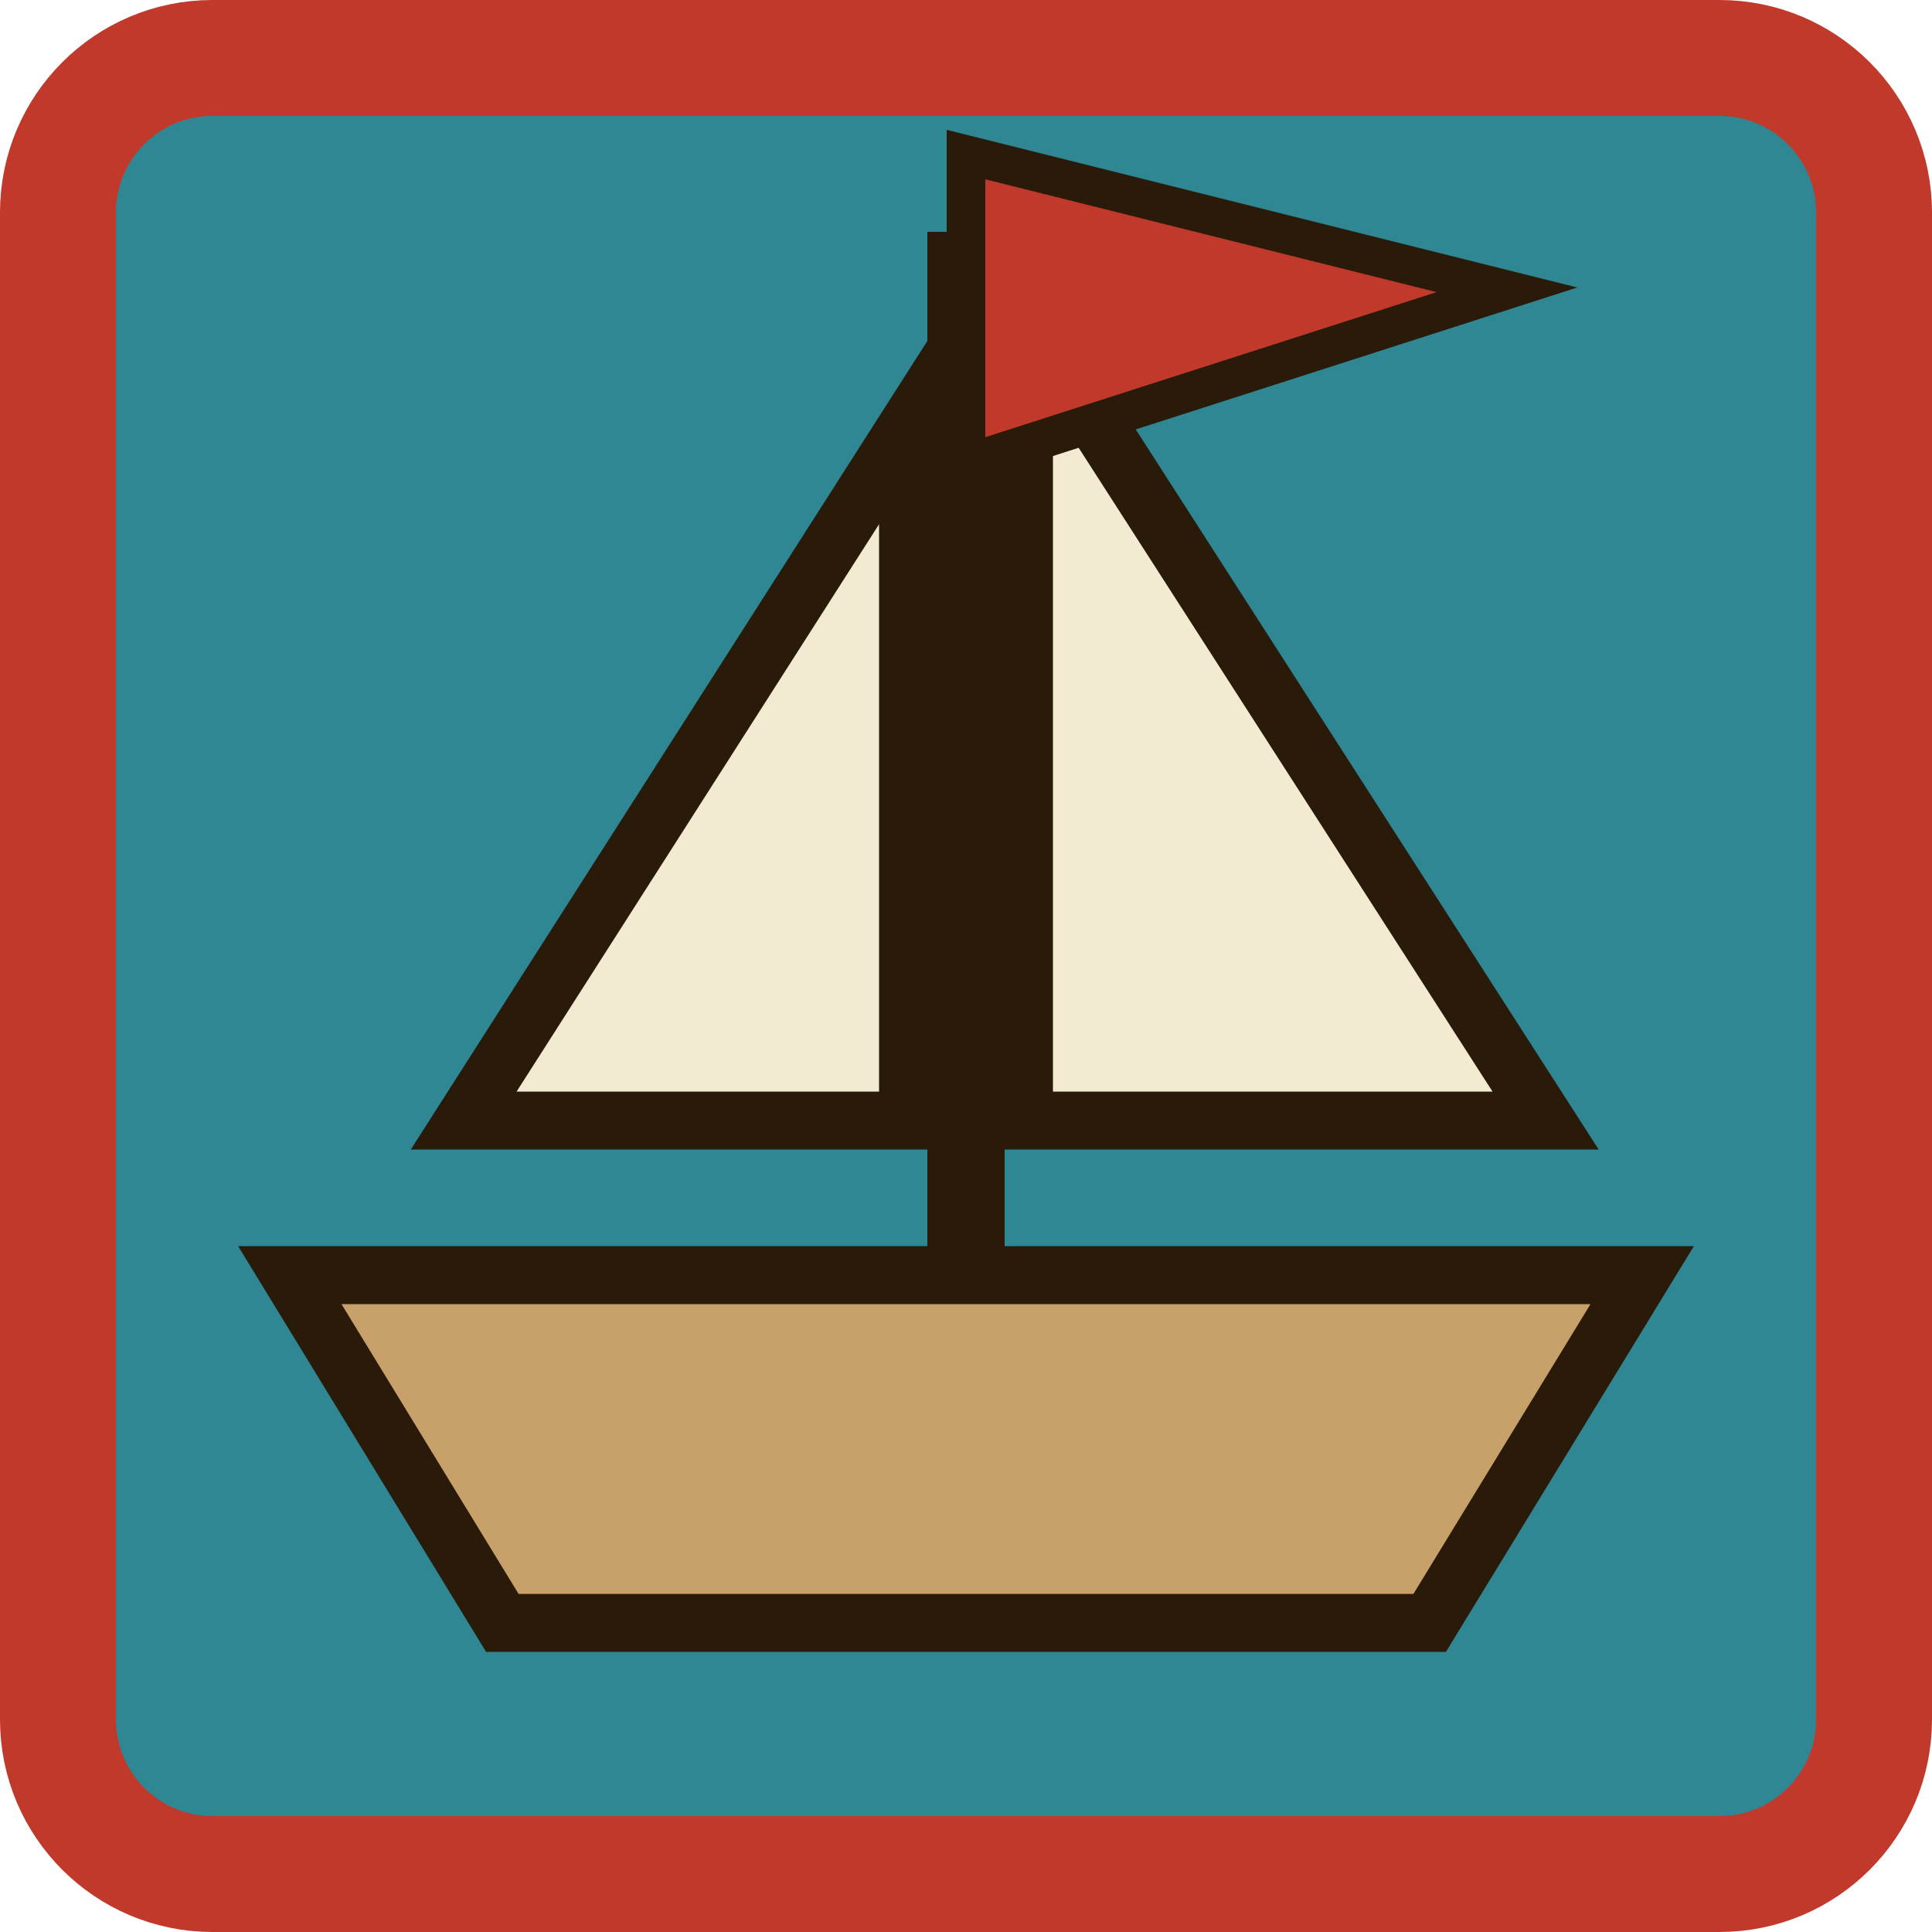
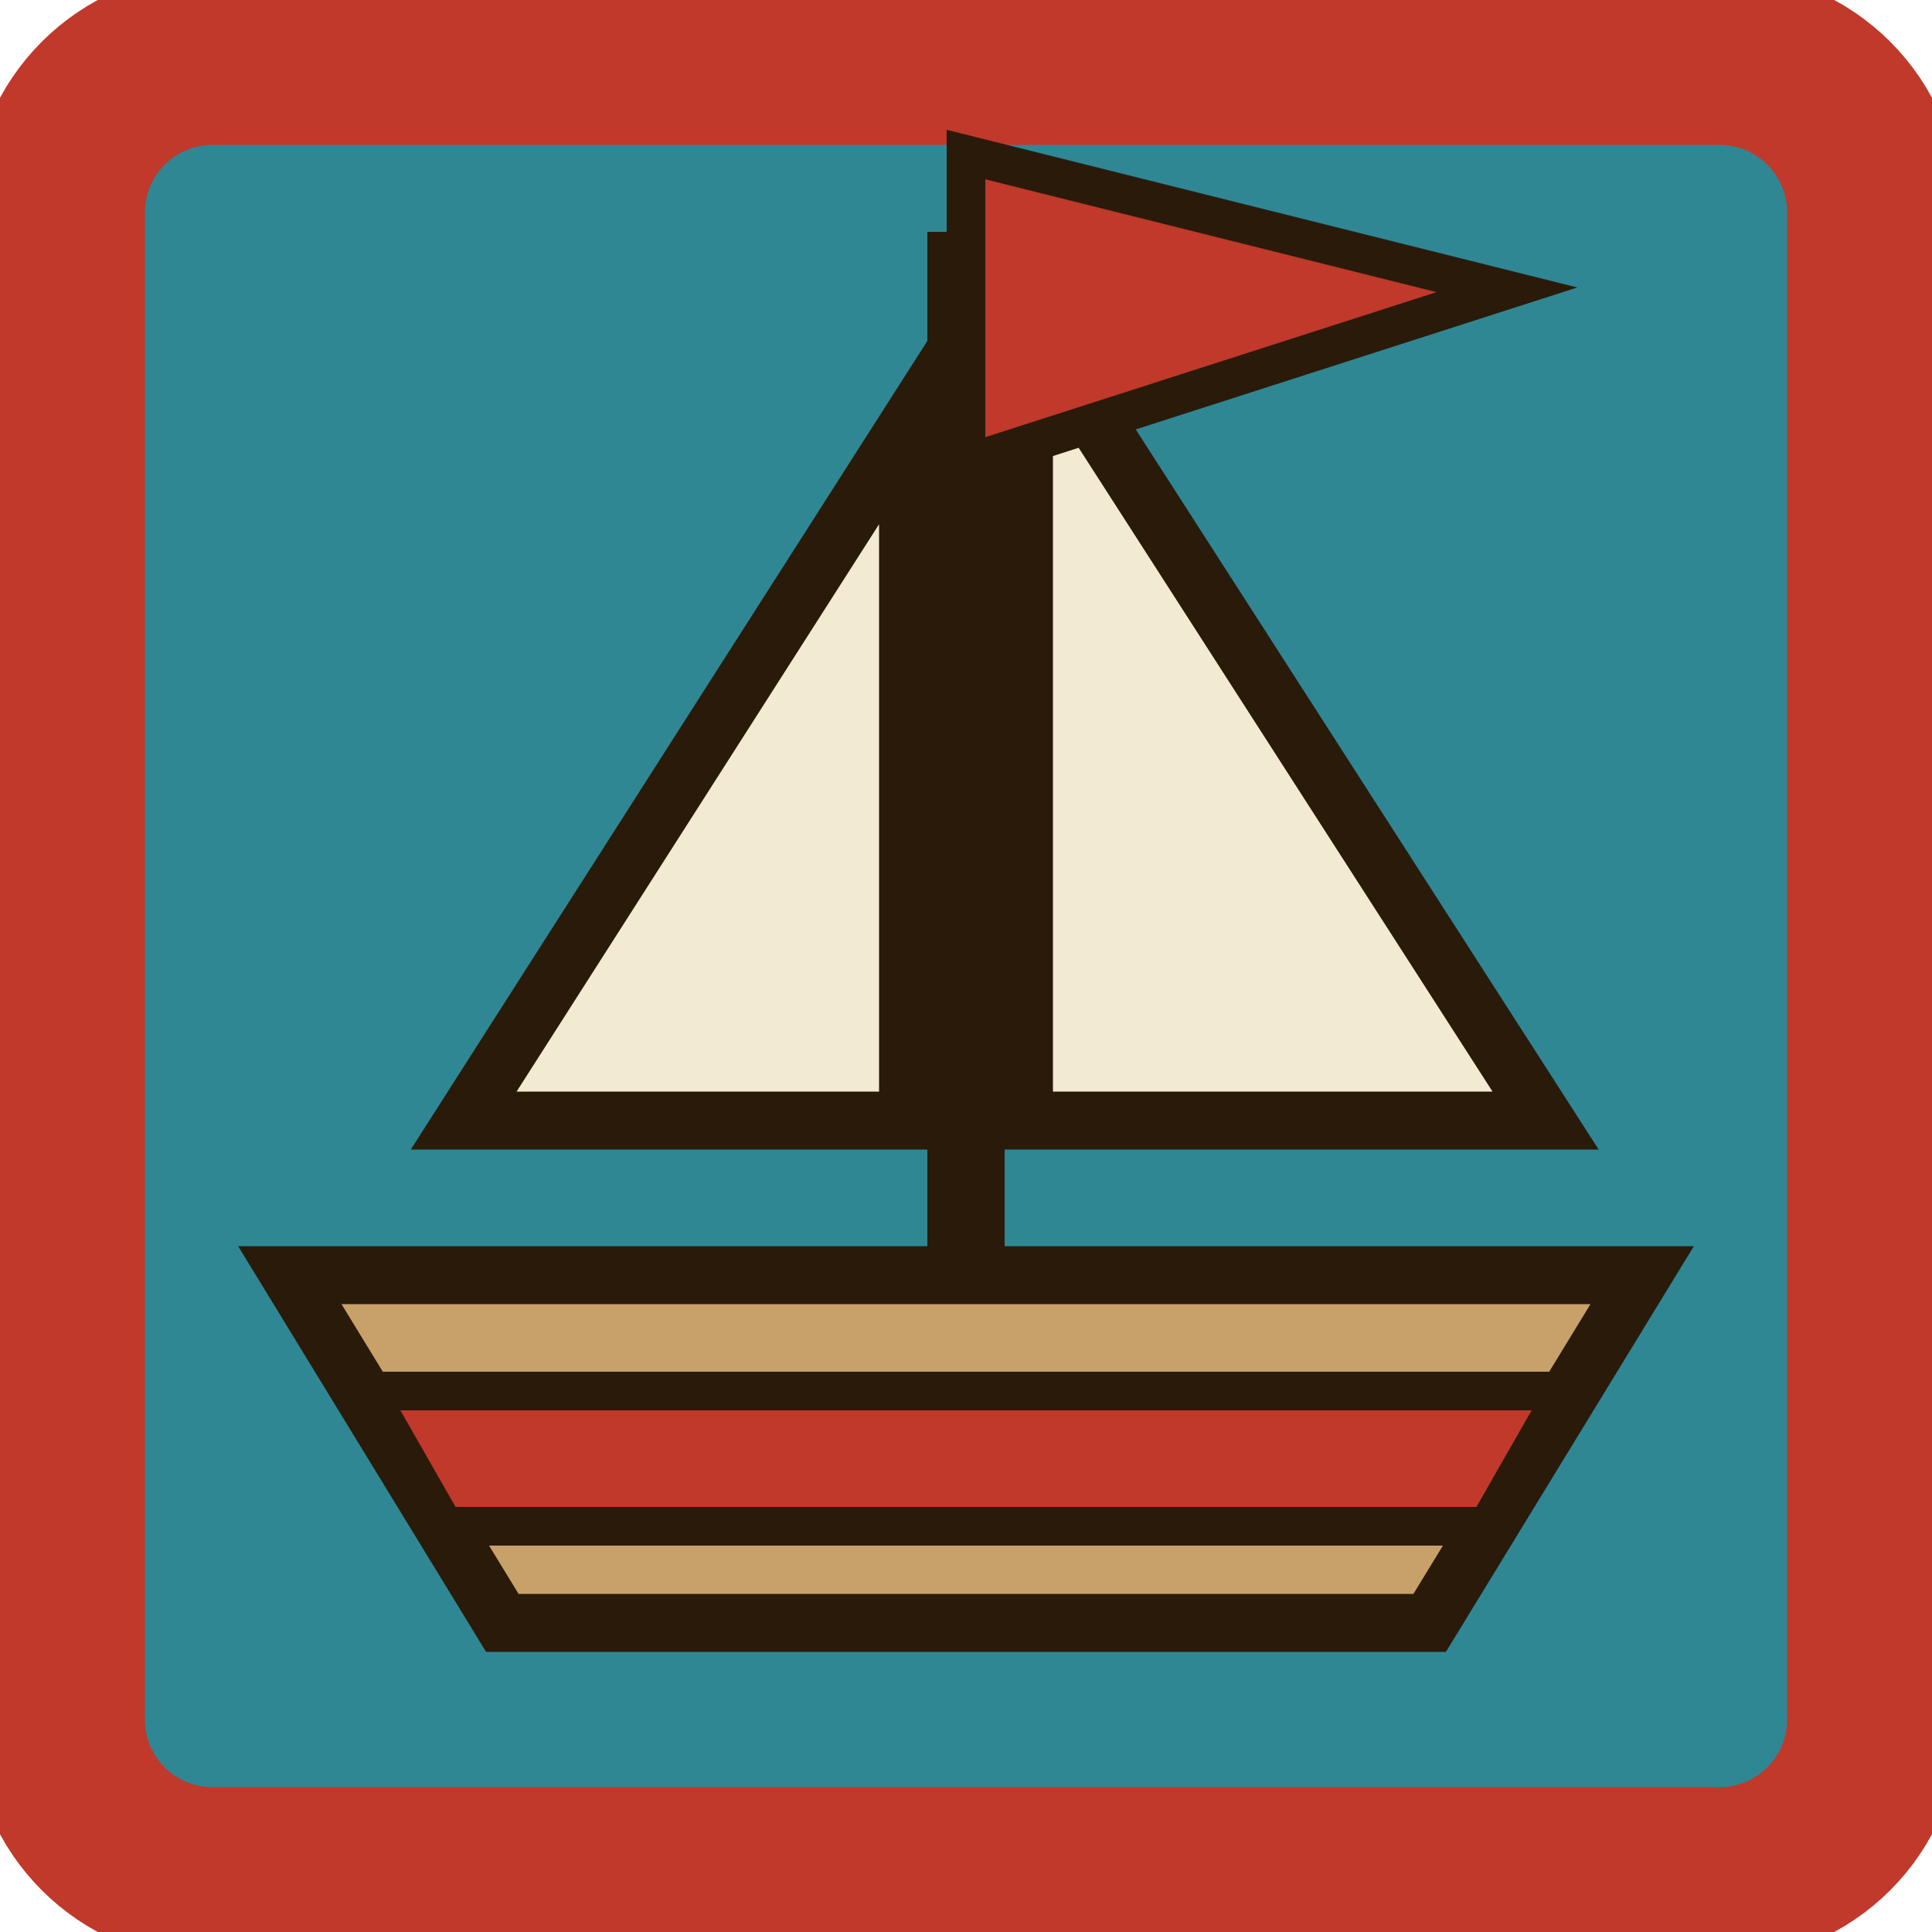
<svg xmlns="http://www.w3.org/2000/svg" viewBox="0 0 100 100">
-   <rect x="3" y="3" width="94" height="94" rx="8" fill="#2f8794" stroke="#c0392b" stroke-width="6" />
+   <rect x="3" y="3" width="94" height="94" rx="8" fill="#2f8794" stroke="#c0392b" stroke-width="9" />
  <path d="M15 66 H85 L74 84 H26 Z" fill="#c8a06a" stroke="#2a1a0a" stroke-width="3" />
+   <path d="M19 72 H81 L77 79 H23 Z" fill="#c0392b" stroke="#2a1a0a" stroke-width="2" />
  <path d="M50 12 V66" stroke="#2a1a0a" stroke-width="4" />
  <path d="M53 16 L80 58 H53 Z" fill="#f3ead2" stroke="#2a1a0a" stroke-width="3" />
  <path d="M47 22 L24 58 H47 Z" fill="#f3ead2" stroke="#2a1a0a" stroke-width="3" />
  <path d="M50 8 L78 15 L50 24 Z" fill="#c0392b" stroke="#2a1a0a" stroke-width="2" />
</svg>
